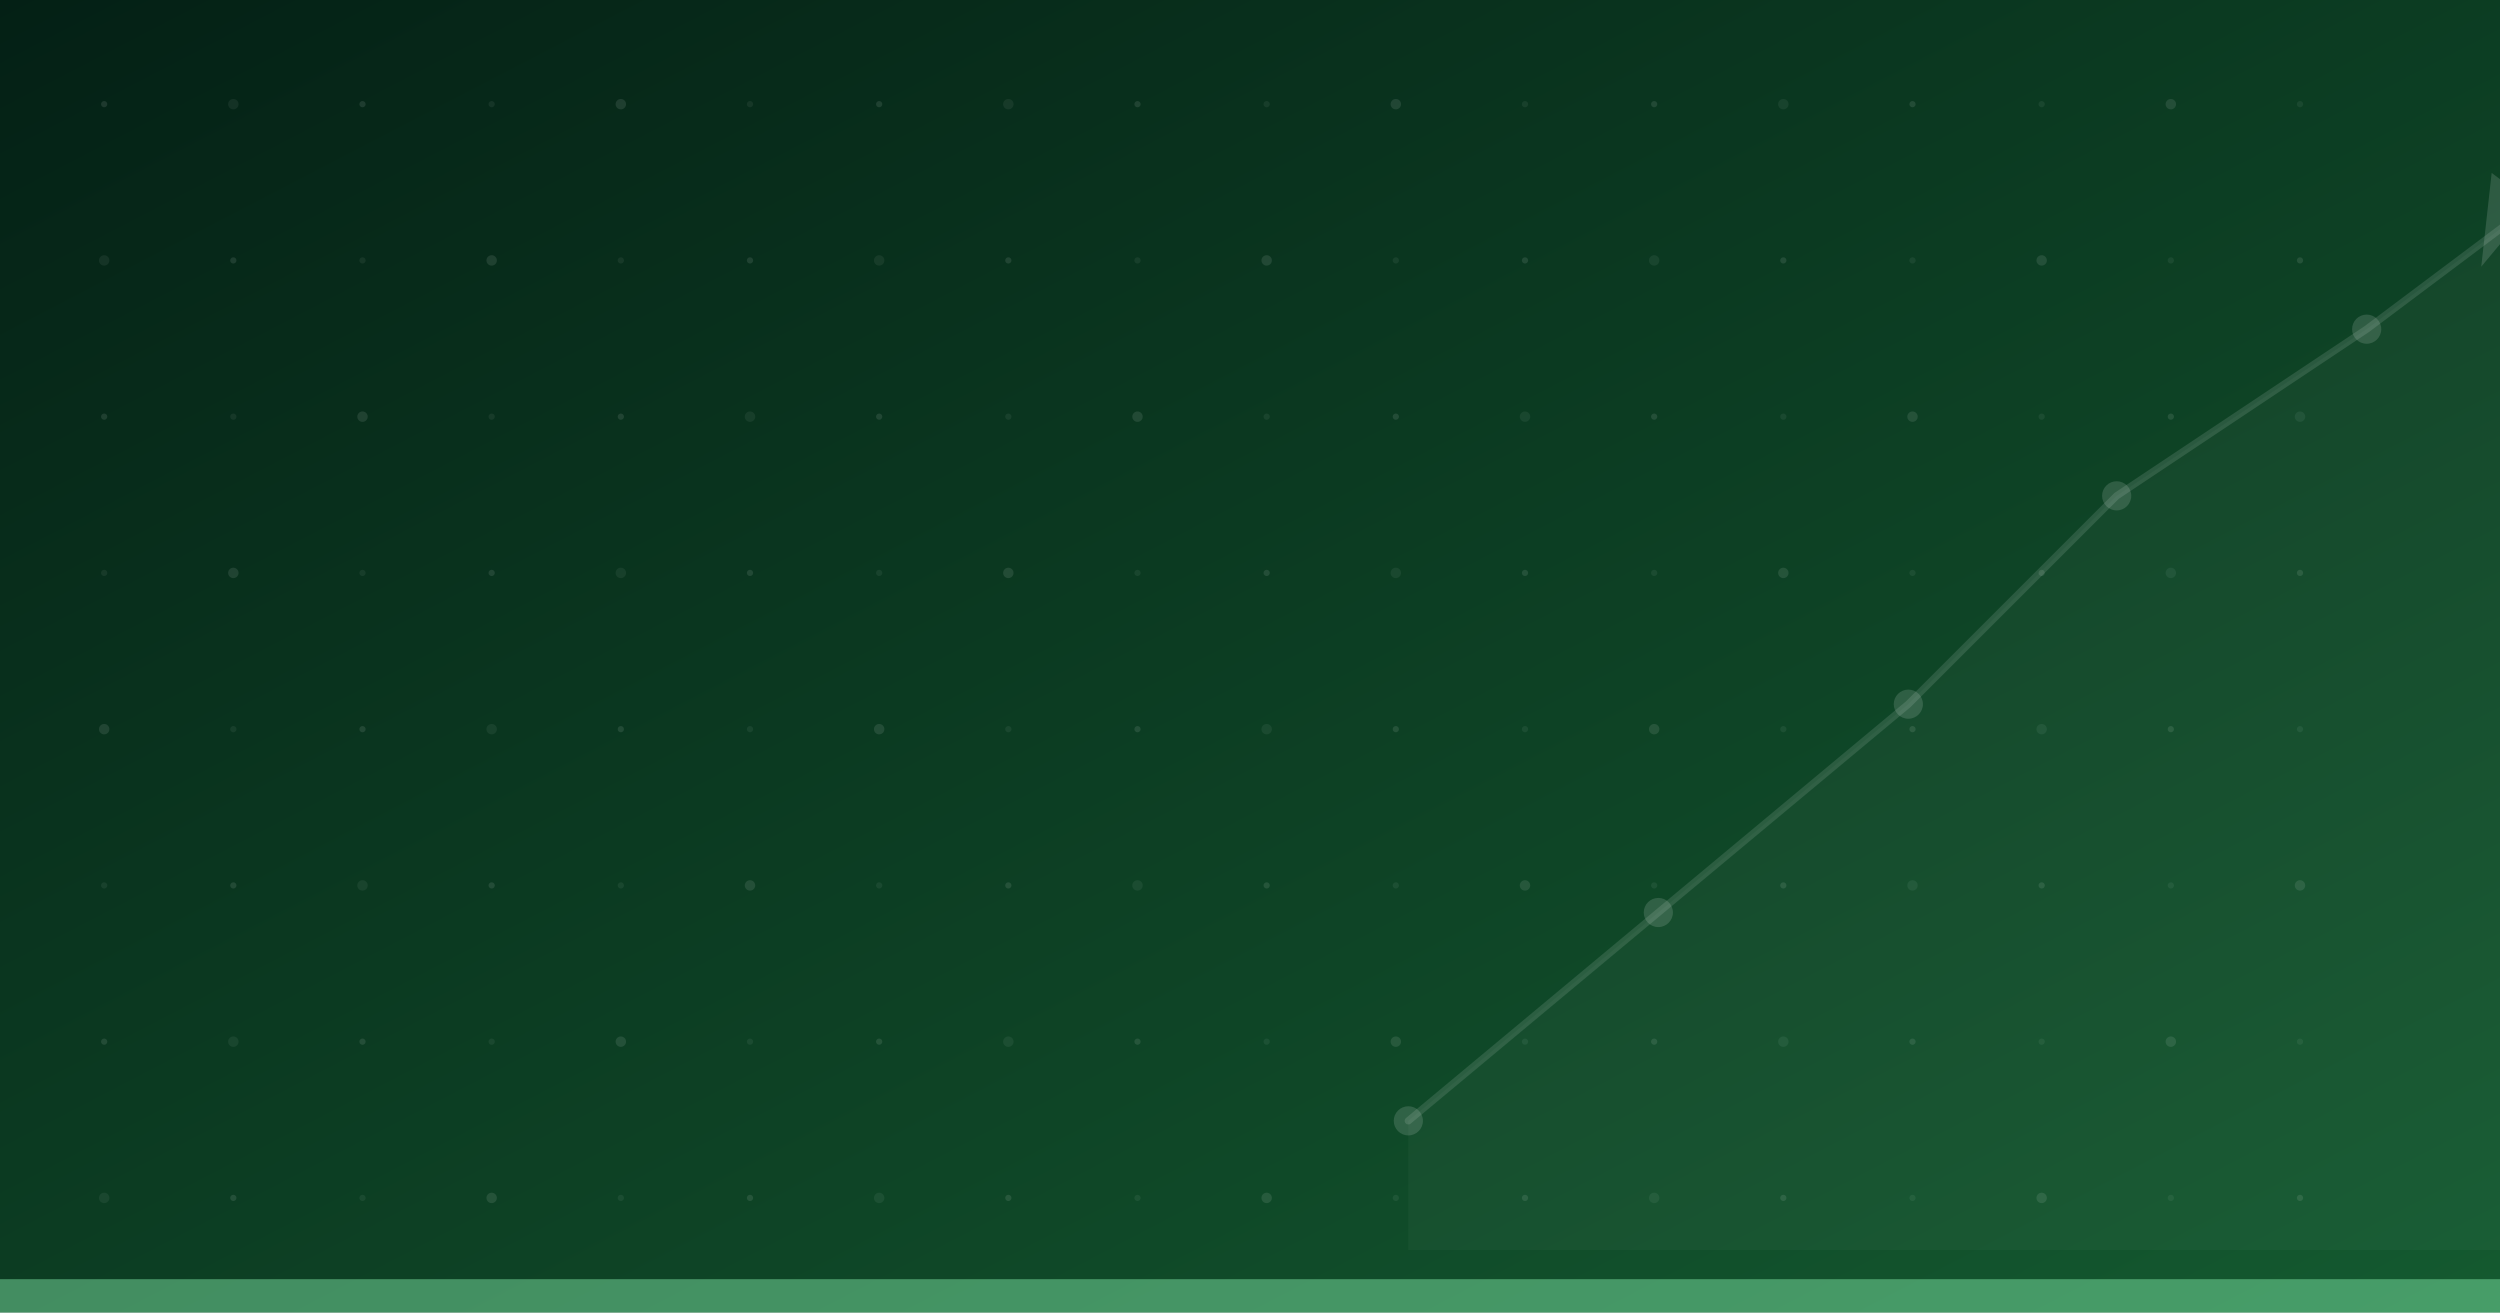
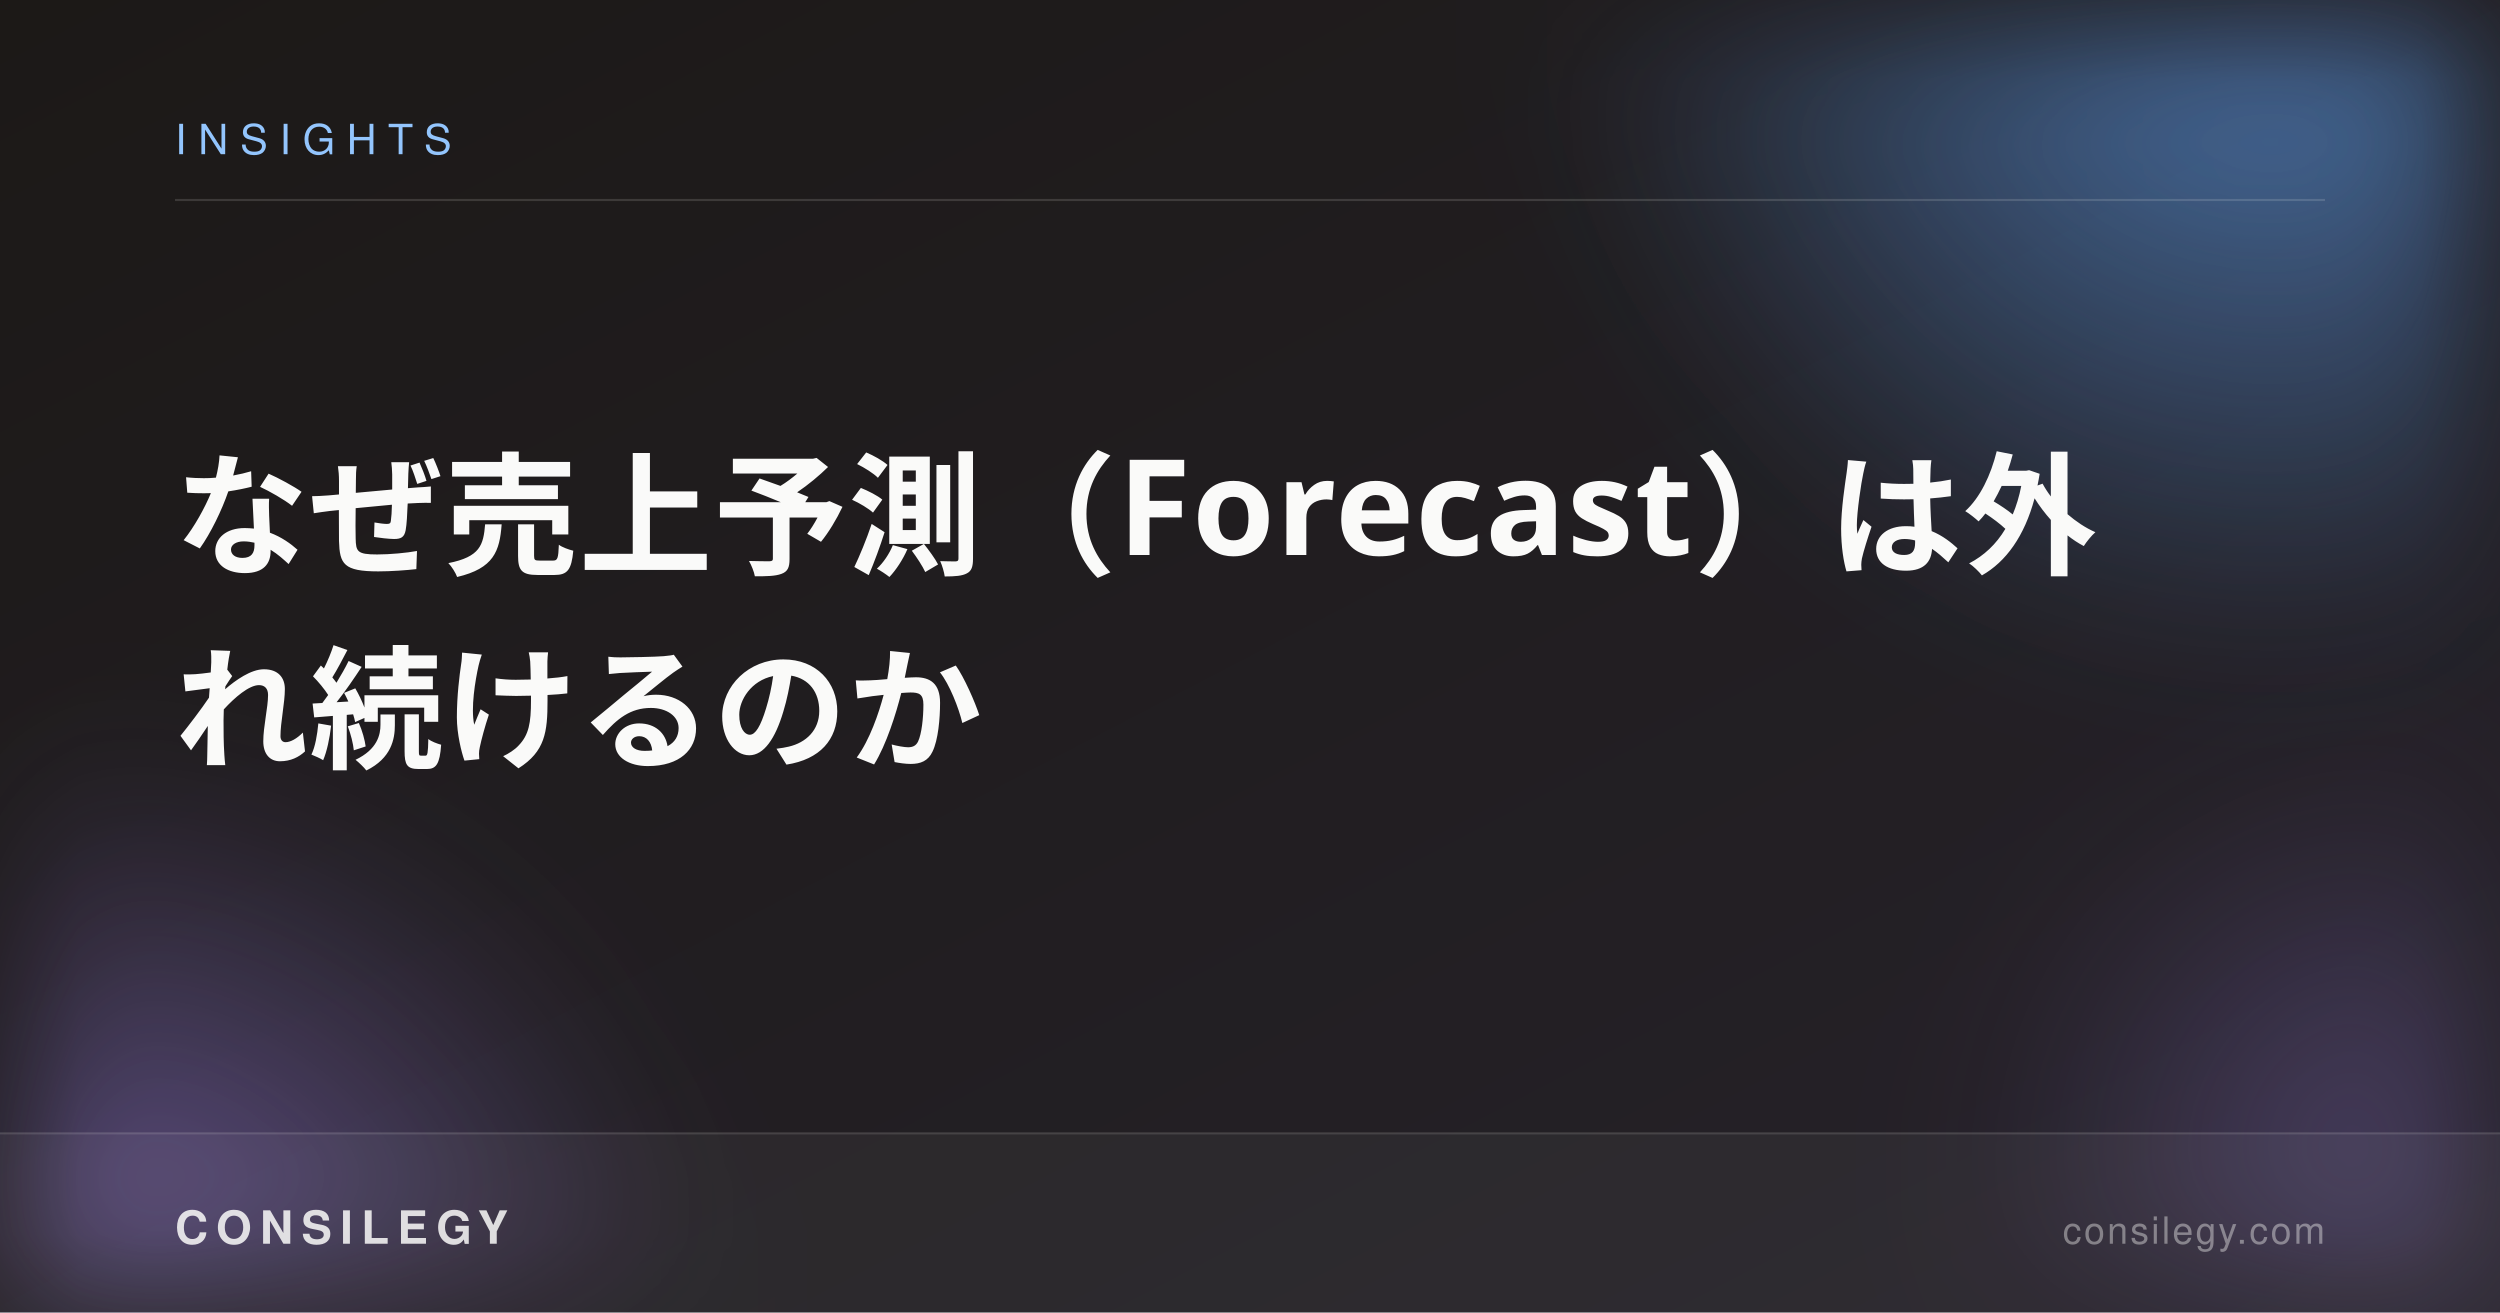
<svg xmlns="http://www.w3.org/2000/svg" viewBox="0 0 1200 630" width="1200" height="630">
  <defs>
    <linearGradient id="bg" x1="0%" y1="0%" x2="100%" y2="100%">
-       <stop offset="0%" stop-color="#042015" />
-       <stop offset="100%" stop-color="#145a30" />
+       <stop offset="0%" stop-color="#1C1917" />
+       <stop offset="100%" stop-color="#26222A" />
    </linearGradient>
+     <radialGradient id="orbBlue" cx="50%" cy="50%" r="50%">
+       <stop offset="0%" stop-color="#60A5FA" stop-opacity="0.68" />
+       <stop offset="100%" stop-color="#60A5FA" stop-opacity="0" />
+     </radialGradient>
+     <radialGradient id="orbViolet" cx="50%" cy="50%" r="50%">
+       <stop offset="0%" stop-color="#A78BFA" stop-opacity="0.58" />
+       <stop offset="100%" stop-color="#A78BFA" stop-opacity="0" />
+     </radialGradient>
+     <filter id="soften" x="-50%" y="-50%" width="200%" height="200%">
+       <feGaussianBlur stdDeviation="40" />
+     </filter>
  </defs>
  <rect width="1200" height="630" fill="url(#bg)" />
-   <circle cx="50" cy="50" r="1.5" fill="white" opacity="0.1" />
-   <circle cx="112" cy="50" r="2.5" fill="white" opacity="0.06" />
-   <circle cx="174" cy="50" r="1.5" fill="white" opacity="0.1" />
-   <circle cx="236" cy="50" r="1.5" fill="white" opacity="0.06" />
-   <circle cx="298" cy="50" r="2.5" fill="white" opacity="0.1" />
-   <circle cx="360" cy="50" r="1.5" fill="white" opacity="0.06" />
-   <circle cx="422" cy="50" r="1.5" fill="white" opacity="0.1" />
-   <circle cx="484" cy="50" r="2.5" fill="white" opacity="0.06" />
-   <circle cx="546" cy="50" r="1.5" fill="white" opacity="0.1" />
-   <circle cx="608" cy="50" r="1.5" fill="white" opacity="0.06" />
-   <circle cx="670" cy="50" r="2.5" fill="white" opacity="0.1" />
-   <circle cx="732" cy="50" r="1.5" fill="white" opacity="0.06" />
-   <circle cx="794" cy="50" r="1.5" fill="white" opacity="0.1" />
-   <circle cx="856" cy="50" r="2.5" fill="white" opacity="0.06" />
-   <circle cx="918" cy="50" r="1.5" fill="white" opacity="0.1" />
-   <circle cx="980" cy="50" r="1.5" fill="white" opacity="0.06" />
-   <circle cx="1042" cy="50" r="2.5" fill="white" opacity="0.1" />
-   <circle cx="1104" cy="50" r="1.5" fill="white" opacity="0.06" />
-   <circle cx="50" cy="125" r="2.5" fill="white" opacity="0.06" />
-   <circle cx="112" cy="125" r="1.5" fill="white" opacity="0.1" />
-   <circle cx="174" cy="125" r="1.5" fill="white" opacity="0.06" />
-   <circle cx="236" cy="125" r="2.5" fill="white" opacity="0.1" />
-   <circle cx="298" cy="125" r="1.5" fill="white" opacity="0.06" />
-   <circle cx="360" cy="125" r="1.5" fill="white" opacity="0.1" />
-   <circle cx="422" cy="125" r="2.5" fill="white" opacity="0.06" />
-   <circle cx="484" cy="125" r="1.5" fill="white" opacity="0.1" />
-   <circle cx="546" cy="125" r="1.5" fill="white" opacity="0.06" />
-   <circle cx="608" cy="125" r="2.5" fill="white" opacity="0.1" />
-   <circle cx="670" cy="125" r="1.5" fill="white" opacity="0.06" />
-   <circle cx="732" cy="125" r="1.5" fill="white" opacity="0.1" />
-   <circle cx="794" cy="125" r="2.5" fill="white" opacity="0.06" />
-   <circle cx="856" cy="125" r="1.5" fill="white" opacity="0.1" />
-   <circle cx="918" cy="125" r="1.5" fill="white" opacity="0.06" />
-   <circle cx="980" cy="125" r="2.5" fill="white" opacity="0.1" />
-   <circle cx="1042" cy="125" r="1.5" fill="white" opacity="0.06" />
-   <circle cx="1104" cy="125" r="1.5" fill="white" opacity="0.1" />
-   <circle cx="50" cy="200" r="1.5" fill="white" opacity="0.1" />
-   <circle cx="112" cy="200" r="1.5" fill="white" opacity="0.06" />
-   <circle cx="174" cy="200" r="2.5" fill="white" opacity="0.1" />
-   <circle cx="236" cy="200" r="1.5" fill="white" opacity="0.06" />
-   <circle cx="298" cy="200" r="1.5" fill="white" opacity="0.1" />
-   <circle cx="360" cy="200" r="2.5" fill="white" opacity="0.06" />
-   <circle cx="422" cy="200" r="1.5" fill="white" opacity="0.1" />
-   <circle cx="484" cy="200" r="1.5" fill="white" opacity="0.06" />
-   <circle cx="546" cy="200" r="2.5" fill="white" opacity="0.1" />
-   <circle cx="608" cy="200" r="1.5" fill="white" opacity="0.06" />
-   <circle cx="670" cy="200" r="1.5" fill="white" opacity="0.1" />
-   <circle cx="732" cy="200" r="2.5" fill="white" opacity="0.06" />
-   <circle cx="794" cy="200" r="1.5" fill="white" opacity="0.1" />
-   <circle cx="856" cy="200" r="1.5" fill="white" opacity="0.06" />
-   <circle cx="918" cy="200" r="2.5" fill="white" opacity="0.1" />
-   <circle cx="980" cy="200" r="1.5" fill="white" opacity="0.06" />
-   <circle cx="1042" cy="200" r="1.5" fill="white" opacity="0.1" />
-   <circle cx="1104" cy="200" r="2.5" fill="white" opacity="0.06" />
-   <circle cx="50" cy="275" r="1.5" fill="white" opacity="0.06" />
-   <circle cx="112" cy="275" r="2.5" fill="white" opacity="0.1" />
-   <circle cx="174" cy="275" r="1.5" fill="white" opacity="0.06" />
-   <circle cx="236" cy="275" r="1.5" fill="white" opacity="0.1" />
-   <circle cx="298" cy="275" r="2.5" fill="white" opacity="0.06" />
-   <circle cx="360" cy="275" r="1.5" fill="white" opacity="0.1" />
-   <circle cx="422" cy="275" r="1.5" fill="white" opacity="0.06" />
-   <circle cx="484" cy="275" r="2.5" fill="white" opacity="0.1" />
-   <circle cx="546" cy="275" r="1.5" fill="white" opacity="0.06" />
-   <circle cx="608" cy="275" r="1.5" fill="white" opacity="0.1" />
-   <circle cx="670" cy="275" r="2.5" fill="white" opacity="0.06" />
-   <circle cx="732" cy="275" r="1.5" fill="white" opacity="0.1" />
-   <circle cx="794" cy="275" r="1.5" fill="white" opacity="0.06" />
-   <circle cx="856" cy="275" r="2.5" fill="white" opacity="0.1" />
-   <circle cx="918" cy="275" r="1.5" fill="white" opacity="0.06" />
-   <circle cx="980" cy="275" r="1.5" fill="white" opacity="0.1" />
-   <circle cx="1042" cy="275" r="2.5" fill="white" opacity="0.06" />
-   <circle cx="1104" cy="275" r="1.5" fill="white" opacity="0.1" />
-   <circle cx="50" cy="350" r="2.5" fill="white" opacity="0.1" />
-   <circle cx="112" cy="350" r="1.5" fill="white" opacity="0.06" />
-   <circle cx="174" cy="350" r="1.5" fill="white" opacity="0.1" />
-   <circle cx="236" cy="350" r="2.5" fill="white" opacity="0.06" />
-   <circle cx="298" cy="350" r="1.5" fill="white" opacity="0.1" />
-   <circle cx="360" cy="350" r="1.5" fill="white" opacity="0.06" />
-   <circle cx="422" cy="350" r="2.5" fill="white" opacity="0.1" />
-   <circle cx="484" cy="350" r="1.5" fill="white" opacity="0.06" />
-   <circle cx="546" cy="350" r="1.5" fill="white" opacity="0.1" />
-   <circle cx="608" cy="350" r="2.5" fill="white" opacity="0.06" />
-   <circle cx="670" cy="350" r="1.5" fill="white" opacity="0.1" />
-   <circle cx="732" cy="350" r="1.5" fill="white" opacity="0.06" />
-   <circle cx="794" cy="350" r="2.5" fill="white" opacity="0.1" />
-   <circle cx="856" cy="350" r="1.5" fill="white" opacity="0.06" />
-   <circle cx="918" cy="350" r="1.5" fill="white" opacity="0.1" />
-   <circle cx="980" cy="350" r="2.5" fill="white" opacity="0.06" />
-   <circle cx="1042" cy="350" r="1.5" fill="white" opacity="0.1" />
-   <circle cx="1104" cy="350" r="1.5" fill="white" opacity="0.06" />
-   <circle cx="50" cy="425" r="1.5" fill="white" opacity="0.06" />
-   <circle cx="112" cy="425" r="1.5" fill="white" opacity="0.1" />
-   <circle cx="174" cy="425" r="2.5" fill="white" opacity="0.06" />
-   <circle cx="236" cy="425" r="1.5" fill="white" opacity="0.1" />
-   <circle cx="298" cy="425" r="1.5" fill="white" opacity="0.06" />
-   <circle cx="360" cy="425" r="2.5" fill="white" opacity="0.1" />
-   <circle cx="422" cy="425" r="1.5" fill="white" opacity="0.06" />
-   <circle cx="484" cy="425" r="1.5" fill="white" opacity="0.1" />
-   <circle cx="546" cy="425" r="2.5" fill="white" opacity="0.06" />
-   <circle cx="608" cy="425" r="1.5" fill="white" opacity="0.1" />
-   <circle cx="670" cy="425" r="1.5" fill="white" opacity="0.06" />
-   <circle cx="732" cy="425" r="2.5" fill="white" opacity="0.1" />
-   <circle cx="794" cy="425" r="1.5" fill="white" opacity="0.06" />
-   <circle cx="856" cy="425" r="1.5" fill="white" opacity="0.1" />
-   <circle cx="918" cy="425" r="2.5" fill="white" opacity="0.06" />
-   <circle cx="980" cy="425" r="1.5" fill="white" opacity="0.1" />
-   <circle cx="1042" cy="425" r="1.5" fill="white" opacity="0.06" />
-   <circle cx="1104" cy="425" r="2.5" fill="white" opacity="0.1" />
-   <circle cx="50" cy="500" r="1.5" fill="white" opacity="0.1" />
-   <circle cx="112" cy="500" r="2.5" fill="white" opacity="0.06" />
-   <circle cx="174" cy="500" r="1.5" fill="white" opacity="0.1" />
-   <circle cx="236" cy="500" r="1.5" fill="white" opacity="0.06" />
-   <circle cx="298" cy="500" r="2.5" fill="white" opacity="0.1" />
-   <circle cx="360" cy="500" r="1.5" fill="white" opacity="0.06" />
-   <circle cx="422" cy="500" r="1.5" fill="white" opacity="0.1" />
-   <circle cx="484" cy="500" r="2.5" fill="white" opacity="0.06" />
-   <circle cx="546" cy="500" r="1.5" fill="white" opacity="0.1" />
-   <circle cx="608" cy="500" r="1.5" fill="white" opacity="0.06" />
-   <circle cx="670" cy="500" r="2.5" fill="white" opacity="0.1" />
-   <circle cx="732" cy="500" r="1.5" fill="white" opacity="0.06" />
-   <circle cx="794" cy="500" r="1.5" fill="white" opacity="0.1" />
-   <circle cx="856" cy="500" r="2.5" fill="white" opacity="0.06" />
-   <circle cx="918" cy="500" r="1.5" fill="white" opacity="0.1" />
-   <circle cx="980" cy="500" r="1.5" fill="white" opacity="0.06" />
-   <circle cx="1042" cy="500" r="2.5" fill="white" opacity="0.1" />
-   <circle cx="1104" cy="500" r="1.5" fill="white" opacity="0.06" />
-   <circle cx="50" cy="575" r="2.5" fill="white" opacity="0.06" />
-   <circle cx="112" cy="575" r="1.5" fill="white" opacity="0.1" />
-   <circle cx="174" cy="575" r="1.5" fill="white" opacity="0.06" />
-   <circle cx="236" cy="575" r="2.5" fill="white" opacity="0.1" />
-   <circle cx="298" cy="575" r="1.5" fill="white" opacity="0.06" />
-   <circle cx="360" cy="575" r="1.5" fill="white" opacity="0.1" />
-   <circle cx="422" cy="575" r="2.5" fill="white" opacity="0.06" />
-   <circle cx="484" cy="575" r="1.5" fill="white" opacity="0.1" />
-   <circle cx="546" cy="575" r="1.5" fill="white" opacity="0.06" />
-   <circle cx="608" cy="575" r="2.5" fill="white" opacity="0.1" />
-   <circle cx="670" cy="575" r="1.5" fill="white" opacity="0.06" />
-   <circle cx="732" cy="575" r="1.5" fill="white" opacity="0.1" />
-   <circle cx="794" cy="575" r="2.5" fill="white" opacity="0.06" />
-   <circle cx="856" cy="575" r="1.5" fill="white" opacity="0.1" />
-   <circle cx="918" cy="575" r="1.5" fill="white" opacity="0.06" />
-   <circle cx="980" cy="575" r="2.5" fill="white" opacity="0.1" />
-   <circle cx="1042" cy="575" r="1.5" fill="white" opacity="0.06" />
-   <circle cx="1104" cy="575" r="1.5" fill="white" opacity="0.1" />
-   <polyline points="676,538 796,438 916,338 1016,238 1136,158 1216,98" fill="none" stroke="white" stroke-width="3.5" opacity="0.12" stroke-linecap="round" stroke-linejoin="round" />
-   <polygon points="676,538 796,438 916,338 1016,238 1136,158 1216,98 1216,600 676,600" fill="white" opacity="0.03" />
-   <polygon points="1216,98 1191,128 1196,83" fill="white" opacity="0.14" />
-   <circle cx="676" cy="538" r="7" fill="white" opacity="0.14" />
-   <circle cx="796" cy="438" r="7" fill="white" opacity="0.14" />
-   <circle cx="916" cy="338" r="7" fill="white" opacity="0.14" />
-   <circle cx="1016" cy="238" r="7" fill="white" opacity="0.14" />
-   <circle cx="1136" cy="158" r="7" fill="white" opacity="0.14" />
-   <rect x="0" y="614" width="1200" height="16" fill="#86efac" opacity="0.45" />
+   <circle cx="1090" cy="-20" r="340" fill="url(#orbBlue)" filter="url(#soften)" />
+   <circle cx="40" cy="660" r="300" fill="url(#orbViolet)" filter="url(#soften)" />
+   <circle cx="1150" cy="560" r="200" fill="url(#orbViolet)" filter="url(#soften)" opacity="0.5" />
+   <line x1="84" y1="96" x2="1116" y2="96" stroke="#FAFAF9" stroke-opacity="0.14" stroke-width="1" />
+   <text x="84" y="74" font-family="'Helvetica Neue',Helvetica,Arial,sans-serif" font-size="20" font-weight="500" fill="#93C5FD" letter-spacing="0.28em">INSIGHTS</text>
+   <text x="84" y="271" font-family="'Hiragino Sans','Hiragino Kaku Gothic ProN',system-ui,sans-serif" font-size="64" font-weight="600" fill="#FAFAF9" letter-spacing="0.01em">なぜ売上予測（Forecast）は外</text>
+   <text x="84" y="364" font-family="'Hiragino Sans','Hiragino Kaku Gothic ProN',system-ui,sans-serif" font-size="64" font-weight="600" fill="#FAFAF9" letter-spacing="0.01em">れ続けるのか</text>
+   <rect x="0" y="544" width="1200" height="86" fill="#FAFAF9" fill-opacity="0.045" />
+   <line x1="0" y1="544" x2="1200" y2="544" stroke="#FAFAF9" stroke-opacity="0.14" stroke-width="1" />
+   <text x="84" y="597" font-family="'Helvetica Neue',Helvetica,Arial,sans-serif" font-size="22" font-weight="600" fill="#FAFAF9" fill-opacity="0.85" letter-spacing="0.18em">CONSILEGY</text>
+   <text x="1116" y="597" text-anchor="end" font-family="'Helvetica Neue',Helvetica,Arial,sans-serif" font-size="18" font-weight="400" fill="#FAFAF9" fill-opacity="0.4" letter-spacing="0.06em">consilegy.com</text>
</svg>
